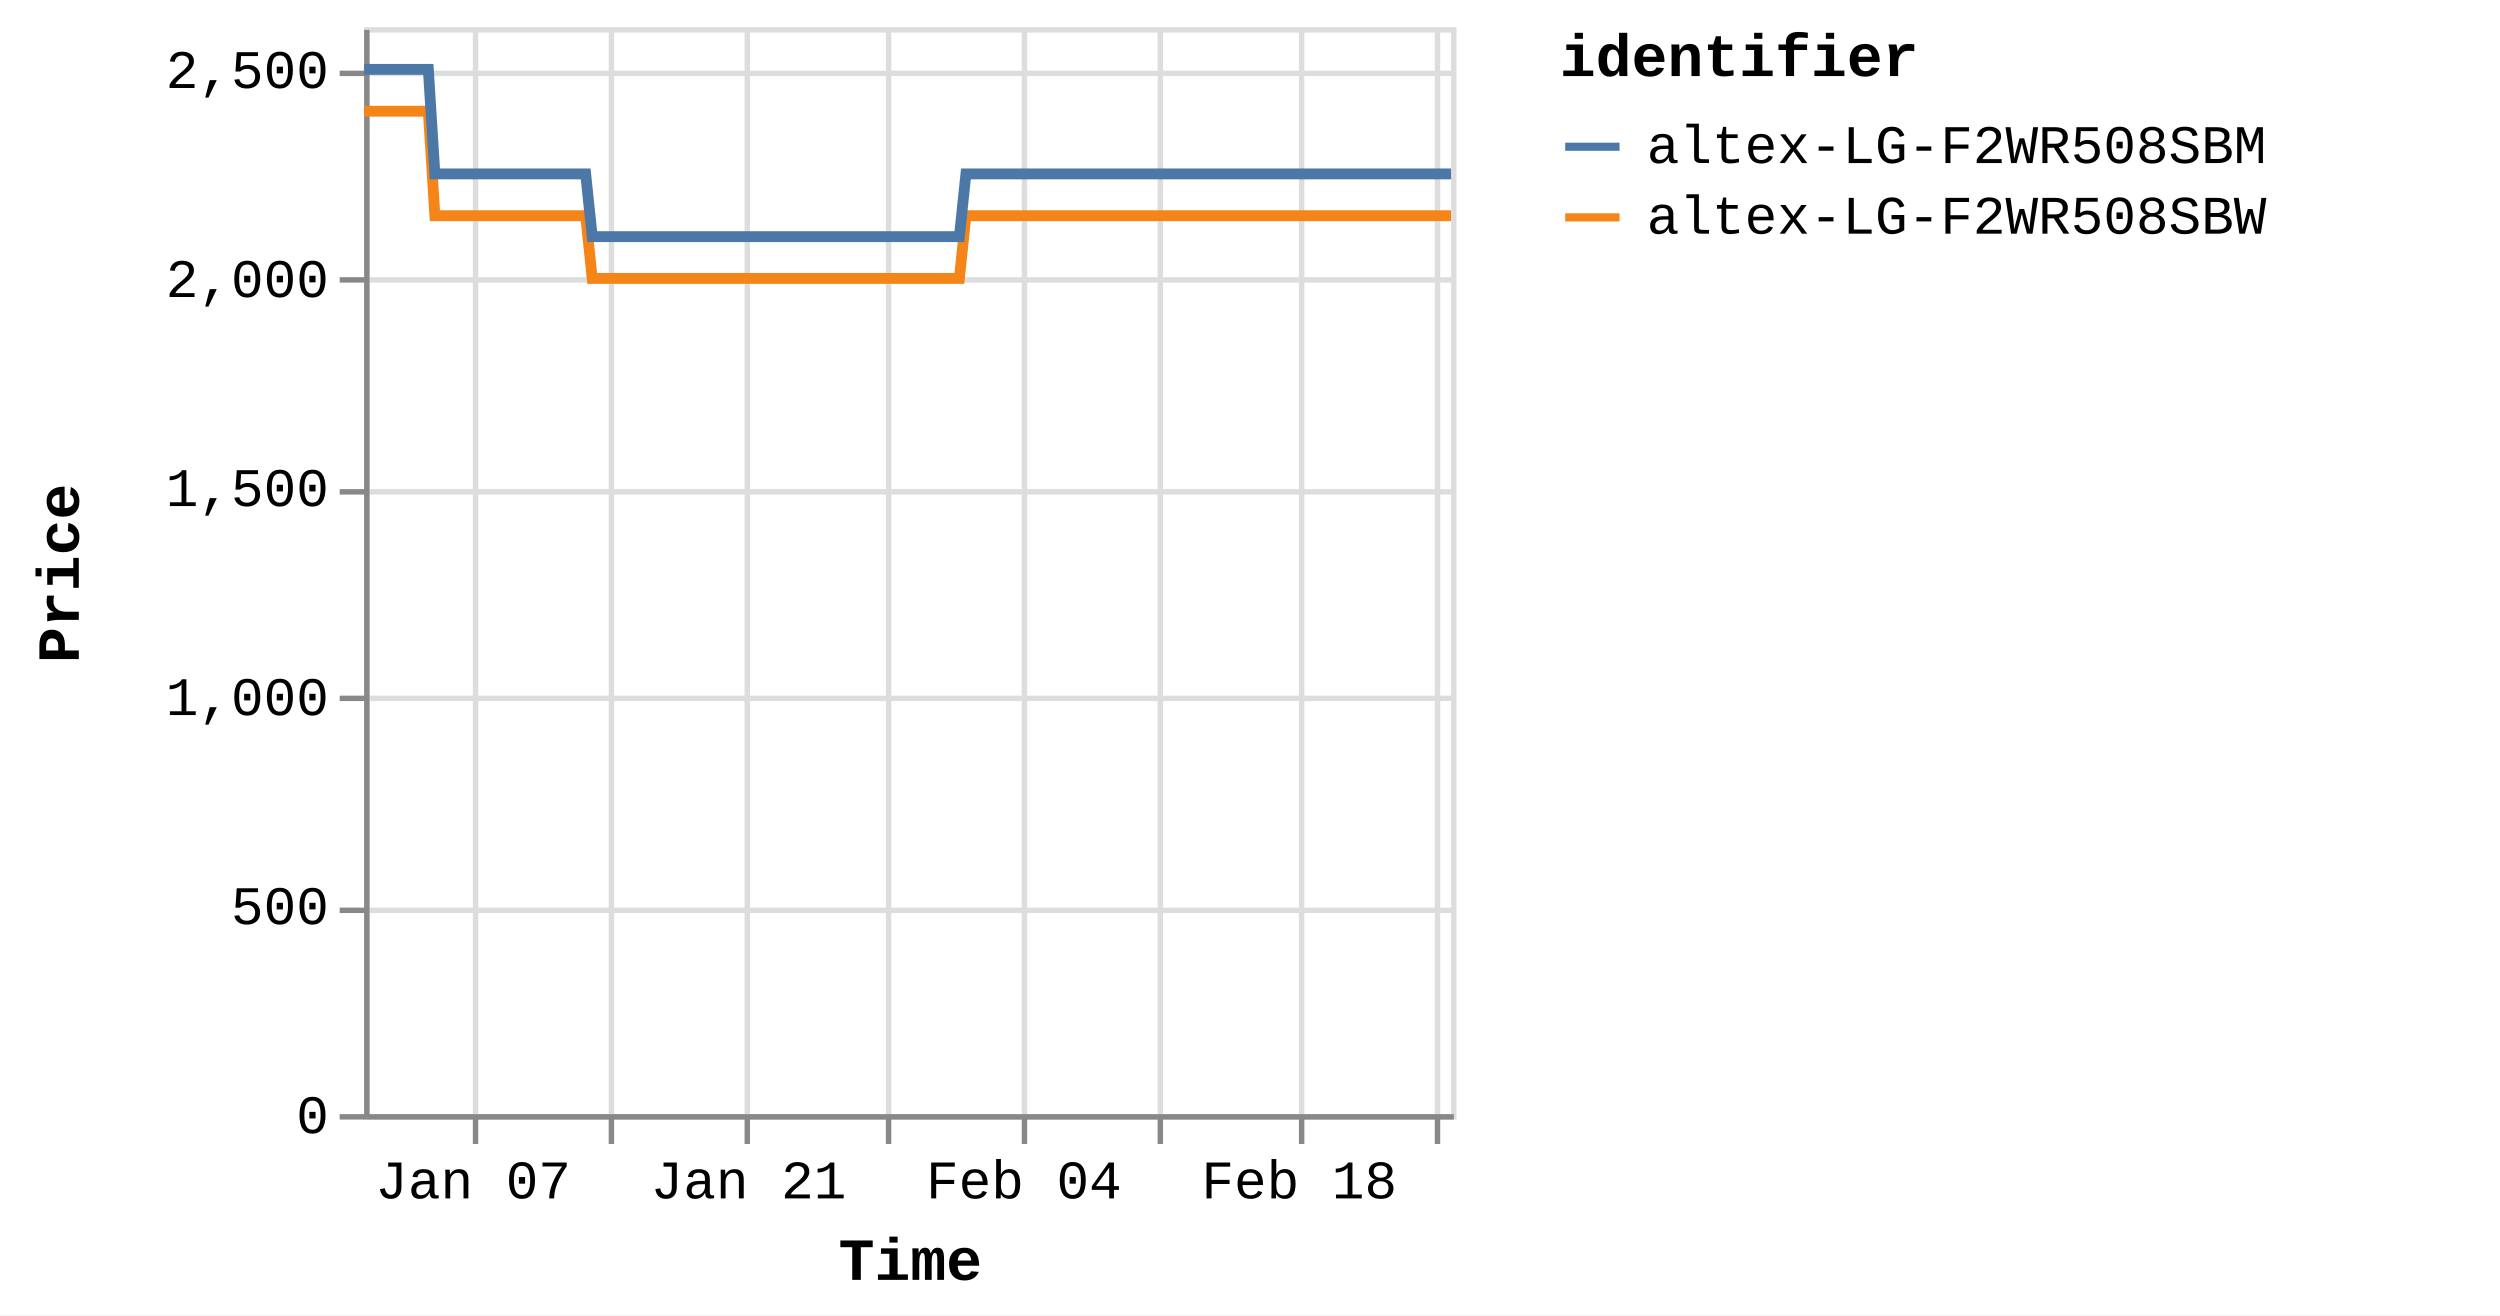
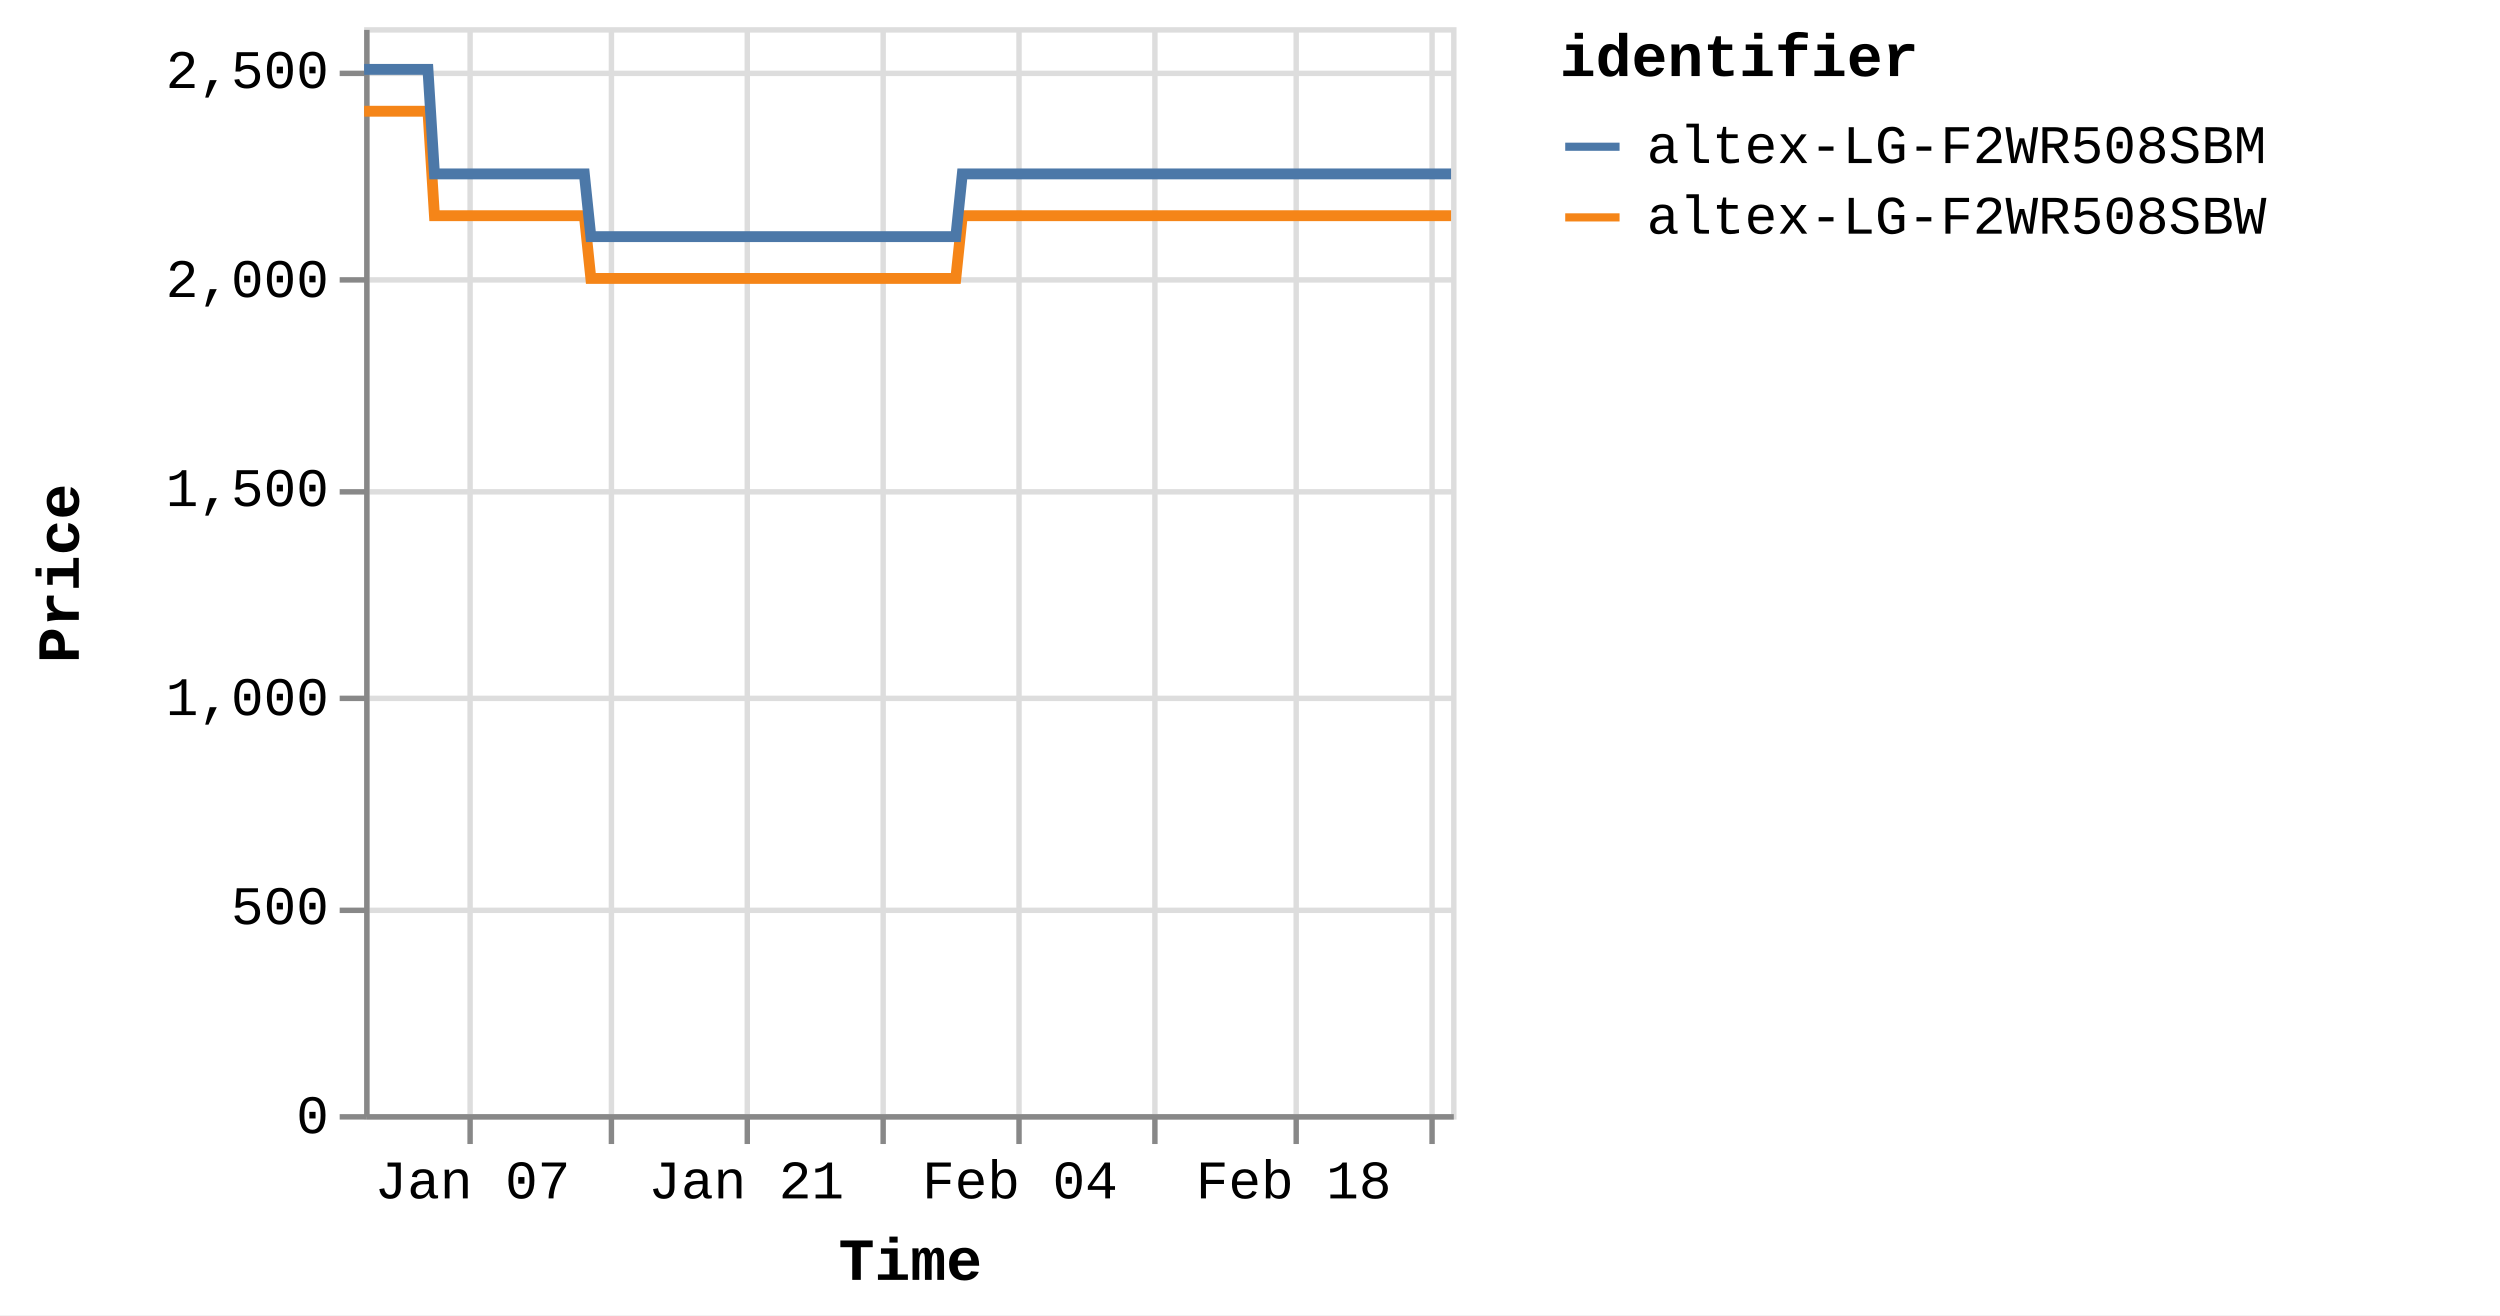
<svg xmlns="http://www.w3.org/2000/svg" version="1.1" class="marks" width="460" height="242" viewBox="0 0 460 242">
  <rect width="460" height="242" fill="white" />
  <g fill="none" stroke-miterlimit="10" transform="translate(67,5)">
    <g class="mark-group role-frame root" role="graphics-object" aria-roledescription="group mark container">
      <g transform="translate(0,0)">
        <path class="background" aria-hidden="true" d="M0.5,0.5h200v200h-200Z" stroke="#ddd" />
        <g>
          <g class="mark-group role-axis" aria-hidden="true">
            <g transform="translate(0.5,200.5)">
              <path class="background" aria-hidden="true" d="M0,0h0v0h0Z" pointer-events="none" />
              <g>
                <g class="mark-rule role-axis-grid" pointer-events="none">
-                   <line transform="translate(20,-200)" x2="0" y2="200" stroke="#ddd" stroke-width="1" opacity="1" />
+                   <line transform="translate(19,-200)" x2="0" y2="200" stroke="#ddd" stroke-width="1" opacity="1" />
                  <line transform="translate(45,-200)" x2="0" y2="200" stroke="#ddd" stroke-width="1" opacity="1" />
                  <line transform="translate(70,-200)" x2="0" y2="200" stroke="#ddd" stroke-width="1" opacity="1" />
-                   <line transform="translate(96,-200)" x2="0" y2="200" stroke="#ddd" stroke-width="1" opacity="1" />
-                   <line transform="translate(121,-200)" x2="0" y2="200" stroke="#ddd" stroke-width="1" opacity="1" />
-                   <line transform="translate(146,-200)" x2="0" y2="200" stroke="#ddd" stroke-width="1" opacity="1" />
-                   <line transform="translate(172,-200)" x2="0" y2="200" stroke="#ddd" stroke-width="1" opacity="1" />
-                   <line transform="translate(197,-200)" x2="0" y2="200" stroke="#ddd" stroke-width="1" opacity="1" />
+                   <line transform="translate(95,-200)" x2="0" y2="200" stroke="#ddd" stroke-width="1" opacity="1" />
+                   <line transform="translate(120,-200)" x2="0" y2="200" stroke="#ddd" stroke-width="1" opacity="1" />
+                   <line transform="translate(145,-200)" x2="0" y2="200" stroke="#ddd" stroke-width="1" opacity="1" />
+                   <line transform="translate(171,-200)" x2="0" y2="200" stroke="#ddd" stroke-width="1" opacity="1" />
+                   <line transform="translate(196,-200)" x2="0" y2="200" stroke="#ddd" stroke-width="1" opacity="1" />
                </g>
              </g>
              <path class="foreground" aria-hidden="true" d="" pointer-events="none" display="none" />
            </g>
          </g>
          <g class="mark-group role-axis" aria-hidden="true">
            <g transform="translate(0.5,0.5)">
              <path class="background" aria-hidden="true" d="M0,0h0v0h0Z" pointer-events="none" />
              <g>
                <g class="mark-rule role-axis-grid" pointer-events="none">
                  <line transform="translate(0,200)" x2="200" y2="0" stroke="#ddd" stroke-width="1" opacity="1" />
                  <line transform="translate(0,162)" x2="200" y2="0" stroke="#ddd" stroke-width="1" opacity="1" />
                  <line transform="translate(0,123)" x2="200" y2="0" stroke="#ddd" stroke-width="1" opacity="1" />
                  <line transform="translate(0,85)" x2="200" y2="0" stroke="#ddd" stroke-width="1" opacity="1" />
                  <line transform="translate(0,46)" x2="200" y2="0" stroke="#ddd" stroke-width="1" opacity="1" />
                  <line transform="translate(0,8)" x2="200" y2="0" stroke="#ddd" stroke-width="1" opacity="1" />
                </g>
              </g>
              <path class="foreground" aria-hidden="true" d="" pointer-events="none" display="none" />
            </g>
          </g>
-           <g class="mark-group role-axis" role="graphics-symbol" aria-roledescription="axis" aria-label="X-axis titled 'Time' for a time scale with values from Monday, 01 January 2024, 2:19:43 PM to Sunday, 25 February 2024, 8:38:02 PM">
+           <g class="mark-group role-axis" role="graphics-symbol" aria-roledescription="axis" aria-label="X-axis titled 'Time' for a time scale with values from Monday, 01 January 2024, 2:19:43 PM to Monday, 26 February 2024, 4:38:16 AM">
            <g transform="translate(0.5,200.5)">
              <path class="background" aria-hidden="true" d="M0,0h0v0h0Z" pointer-events="none" />
              <g>
                <g class="mark-rule role-axis-tick" pointer-events="none">
-                   <line transform="translate(20,0)" x2="0" y2="5" stroke="#888" stroke-width="1" opacity="1" />
+                   <line transform="translate(19,0)" x2="0" y2="5" stroke="#888" stroke-width="1" opacity="1" />
                  <line transform="translate(45,0)" x2="0" y2="5" stroke="#888" stroke-width="1" opacity="1" />
                  <line transform="translate(70,0)" x2="0" y2="5" stroke="#888" stroke-width="1" opacity="1" />
-                   <line transform="translate(96,0)" x2="0" y2="5" stroke="#888" stroke-width="1" opacity="1" />
-                   <line transform="translate(121,0)" x2="0" y2="5" stroke="#888" stroke-width="1" opacity="1" />
-                   <line transform="translate(146,0)" x2="0" y2="5" stroke="#888" stroke-width="1" opacity="1" />
-                   <line transform="translate(172,0)" x2="0" y2="5" stroke="#888" stroke-width="1" opacity="1" />
-                   <line transform="translate(197,0)" x2="0" y2="5" stroke="#888" stroke-width="1" opacity="1" />
+                   <line transform="translate(95,0)" x2="0" y2="5" stroke="#888" stroke-width="1" opacity="1" />
+                   <line transform="translate(120,0)" x2="0" y2="5" stroke="#888" stroke-width="1" opacity="1" />
+                   <line transform="translate(145,0)" x2="0" y2="5" stroke="#888" stroke-width="1" opacity="1" />
+                   <line transform="translate(171,0)" x2="0" y2="5" stroke="#888" stroke-width="1" opacity="1" />
+                   <line transform="translate(196,0)" x2="0" y2="5" stroke="#888" stroke-width="1" opacity="1" />
                </g>
                <g class="mark-text role-axis-label" pointer-events="none">
-                   <text text-anchor="middle" transform="translate(19.55377,15)" font-family="Liberation Mono" font-size="10px" fill="#000" opacity="1">Jan 07</text>
-                   <text text-anchor="middle" transform="translate(44.8873,15)" font-family="Liberation Mono" font-size="10px" fill="#000" opacity="0">Jan 14</text>
-                   <text text-anchor="middle" transform="translate(70.22084,15)" font-family="Liberation Mono" font-size="10px" fill="#000" opacity="1">Jan 21</text>
-                   <text text-anchor="middle" transform="translate(95.55437,15)" font-family="Liberation Mono" font-size="10px" fill="#000" opacity="0">Jan 28</text>
-                   <text text-anchor="middle" transform="translate(120.8879,15)" font-family="Liberation Mono" font-size="10px" fill="#000" opacity="1">Feb 04</text>
-                   <text text-anchor="middle" transform="translate(146.2214,15)" font-family="Liberation Mono" font-size="10px" fill="#000" opacity="0">Feb 11</text>
-                   <text text-anchor="middle" transform="translate(171.555,15)" font-family="Liberation Mono" font-size="10px" fill="#000" opacity="1">Feb 18</text>
-                   <text text-anchor="middle" transform="translate(196.8885,15)" font-family="Liberation Mono" font-size="10px" fill="#000" opacity="0">Feb 25</text>
+                   <text text-anchor="middle" transform="translate(19.43648,15)" font-family="Liberation Mono" font-size="10px" fill="#000" opacity="1">Jan 07</text>
+                   <text text-anchor="middle" transform="translate(44.61805,15)" font-family="Liberation Mono" font-size="10px" fill="#000" opacity="0">Jan 14</text>
+                   <text text-anchor="middle" transform="translate(69.79962,15)" font-family="Liberation Mono" font-size="10px" fill="#000" opacity="1">Jan 21</text>
+                   <text text-anchor="middle" transform="translate(94.98119,15)" font-family="Liberation Mono" font-size="10px" fill="#000" opacity="0">Jan 28</text>
+                   <text text-anchor="middle" transform="translate(120.1628,15)" font-family="Liberation Mono" font-size="10px" fill="#000" opacity="1">Feb 04</text>
+                   <text text-anchor="middle" transform="translate(145.3443,15)" font-family="Liberation Mono" font-size="10px" fill="#000" opacity="0">Feb 11</text>
+                   <text text-anchor="middle" transform="translate(170.5259,15)" font-family="Liberation Mono" font-size="10px" fill="#000" opacity="1">Feb 18</text>
+                   <text text-anchor="middle" transform="translate(195.7075,15)" font-family="Liberation Mono" font-size="10px" fill="#000" opacity="0">Feb 25</text>
                </g>
                <g class="mark-rule role-axis-domain" pointer-events="none">
                  <line transform="translate(0,0)" x2="200" y2="0" stroke="#888" stroke-width="1" opacity="1" />
                </g>
                <g class="mark-text role-axis-title" pointer-events="none">
                  <text text-anchor="middle" transform="translate(100,30)" font-family="Liberation Mono" font-size="11px" font-weight="bold" fill="#000" opacity="1">Time</text>
                </g>
              </g>
              <path class="foreground" aria-hidden="true" d="" pointer-events="none" display="none" />
            </g>
          </g>
          <g class="mark-group role-axis" role="graphics-symbol" aria-roledescription="axis" aria-label="Y-axis titled 'Price' for a linear scale with values from 0 to 2,600">
            <g transform="translate(0.5,0.5)">
              <path class="background" aria-hidden="true" d="M0,0h0v0h0Z" pointer-events="none" />
              <g>
                <g class="mark-rule role-axis-tick" pointer-events="none">
                  <line transform="translate(0,200)" x2="-5" y2="0" stroke="#888" stroke-width="1" opacity="1" />
                  <line transform="translate(0,162)" x2="-5" y2="0" stroke="#888" stroke-width="1" opacity="1" />
                  <line transform="translate(0,123)" x2="-5" y2="0" stroke="#888" stroke-width="1" opacity="1" />
                  <line transform="translate(0,85)" x2="-5" y2="0" stroke="#888" stroke-width="1" opacity="1" />
                  <line transform="translate(0,46)" x2="-5" y2="0" stroke="#888" stroke-width="1" opacity="1" />
                  <line transform="translate(0,8)" x2="-5" y2="0" stroke="#888" stroke-width="1" opacity="1" />
                </g>
                <g class="mark-text role-axis-label" pointer-events="none">
                  <text text-anchor="end" transform="translate(-7,203)" font-family="Liberation Mono" font-size="10px" fill="#000" opacity="1">0</text>
                  <text text-anchor="end" transform="translate(-7,164.5385)" font-family="Liberation Mono" font-size="10px" fill="#000" opacity="1">500</text>
                  <text text-anchor="end" transform="translate(-7,126.0769)" font-family="Liberation Mono" font-size="10px" fill="#000" opacity="1">1,000</text>
                  <text text-anchor="end" transform="translate(-7,87.61538)" font-family="Liberation Mono" font-size="10px" fill="#000" opacity="1">1,500</text>
                  <text text-anchor="end" transform="translate(-7,49.15385)" font-family="Liberation Mono" font-size="10px" fill="#000" opacity="1">2,000</text>
                  <text text-anchor="end" transform="translate(-7,10.69231)" font-family="Liberation Mono" font-size="10px" fill="#000" opacity="1">2,500</text>
                </g>
                <g class="mark-rule role-axis-domain" pointer-events="none">
                  <line transform="translate(0,200)" x2="0" y2="-200" stroke="#888" stroke-width="1" opacity="1" />
                </g>
                <g class="mark-text role-axis-title" pointer-events="none">
                  <text text-anchor="middle" transform="translate(-51,100) rotate(-90) translate(0,-2)" font-family="Liberation Mono" font-size="11px" font-weight="bold" fill="#000" opacity="1">Price</text>
                </g>
              </g>
              <path class="foreground" aria-hidden="true" d="" pointer-events="none" display="none" />
            </g>
          </g>
          <g class="mark-group role-scope pathgroup" role="graphics-object" aria-roledescription="group mark container">
            <g transform="translate(0,0)">
              <path class="background" aria-hidden="true" d="M0,0h200v200h-200Z" />
              <g>
                <g class="mark-line role-mark marks" role="graphics-object" aria-roledescription="line mark container">
-                   <path aria-label="Time: Jan 01, 2024; Price: 2399; identifier: altex-LG-F2WR508SBW" role="graphics-symbol" aria-roledescription="line mark" d="M0,15.462L0.379,15.462L0.952,15.462L2.158,15.462L2.762,15.462L3.396,15.462L3.972,15.462L4.571,15.462L5.778,15.462L6.381,15.462L7.016,15.462L7.593,15.462L8.189,15.462L9.397,15.462L10.001,15.462L10.634,15.462L11.216,15.462L11.81,15.462L13.018,34.692L13.62,34.692L14.253,34.692L14.833,34.692L15.428,34.692L16.636,34.692L17.238,34.692L17.87,34.692L18.449,34.692L19.047,34.692L20.257,34.692L20.857,34.692L21.489,34.692L22.068,34.692L22.666,34.692L23.876,34.692L24.48,34.692L25.115,34.692L25.692,34.692L26.284,34.692L27.496,34.692L28.098,34.692L28.741,34.692L29.312,34.692L29.904,34.692L31.115,34.692L31.718,34.692L32.353,34.692L32.929,34.692L33.523,34.692L34.733,34.692L35.336,34.692L35.973,34.692L36.55,34.692L37.142,34.692L38.351,34.692L38.955,34.692L39.589,34.692L40.167,34.692L40.762,34.692L41.969,46.231L42.571,46.231L43.203,46.231L43.783,46.231L44.38,46.231L45.59,46.231L46.19,46.231L46.822,46.231L47.401,46.231L47.999,46.231L49.21,46.231L49.814,46.231L50.451,46.231L51.027,46.231L51.618,46.231L52.827,46.231L53.433,46.231L54.069,46.231L54.646,46.231L55.238,46.231L56.447,46.231L57.053,46.231L57.688,46.231L58.264,46.231L58.857,46.231L60.065,46.231L60.669,46.231L61.305,46.231L61.881,46.231L62.477,46.231L63.685,46.231L64.289,46.231L64.925,46.231L65.503,46.231L66.095,46.231L67.304,46.231L67.904,46.231L68.537,46.231L69.119,46.231L69.715,46.231L70.921,46.231L71.524,46.231L72.156,46.231L72.736,46.231L73.333,46.231L74.545,46.231L75.15,46.231L75.786,46.231L76.359,46.231L76.952,46.231L78.162,46.231L78.768,46.231L79.404,46.231L79.981,46.231L80.571,46.231L81.782,46.231L82.386,46.231L83.023,46.231L83.599,46.231L84.191,46.231L85.402,46.231L86.004,46.231L86.642,46.231L87.22,46.231L87.809,46.231L89.017,46.231L89.623,46.231L90.248,46.231L90.827,46.231L91.43,46.231L92.635,46.231L93.239,46.231L93.859,46.231L94.444,46.231L95.047,46.231L96.254,46.231L96.857,46.231L97.48,46.231L98.064,46.231L98.667,46.231L99.873,46.231L100.478,46.231L101.104,46.231L101.684,46.231L102.286,46.231L103.491,46.231L104.095,46.231L104.722,46.231L105.31,46.231L105.904,46.231L107.11,46.231L107.714,46.231L108.342,46.231L108.921,46.231L109.523,46.231L110.73,34.692L111.334,34.692L111.962,34.692L112.539,34.692L113.142,34.692L114.35,34.692L114.952,34.692L115.579,34.692L116.158,34.692L116.762,34.692L117.968,34.692L118.572,34.692L119.194,34.692L119.778,34.692L120.383,34.692L121.591,34.692L122.192,34.692L122.812,34.692L123.396,34.692L124,34.692L125.206,34.692L125.812,34.692L126.439,34.692L127.017,34.692L127.619,34.692L128.825,34.692L129.429,34.692L130.057,34.692L130.636,34.692L131.238,34.692L132.444,34.692L133.049,34.692L133.675,34.692L134.258,34.692L134.858,34.692L136.064,34.692L136.669,34.692L137.294,34.692L137.876,34.692L138.476,34.692L139.683,34.692L140.287,34.692L140.911,34.692L141.494,34.692L142.097,34.692L143.302,34.692L143.905,34.692L144.529,34.692L145.111,34.692L145.715,34.692L146.924,34.692L147.525,34.692L148.146,34.692L148.731,34.692L149.334,34.692L150.541,34.692L151.143,34.692L151.774,34.692L152.351,34.692L152.952,34.692L154.158,34.692L154.762,34.692L155.389,34.692L155.978,34.692L156.572,34.692L157.778,34.692L158.382,34.692L159.009,34.692L159.59,34.692L160.19,34.692L162,34.692L162.628,34.692L163.208,34.692L163.811,34.692L165.017,34.692L165.62,34.692L166.247,34.692L166.829,34.692L167.429,34.692L168.637,34.692L169.238,34.692L169.86,34.692L170.445,34.692L171.048,34.692L172.255,34.692L172.861,34.692L173.48,34.692L174.065,34.692L174.668,34.692L175.874,34.692L176.479,34.692L177.107,34.692L177.69,34.692L178.286,34.692L179.495,34.692L180.096,34.692L180.722,34.692L181.304,34.692L181.907,34.692L183.111,34.692L183.716,34.692L184.343,34.692L184.924,34.692L185.525,34.692L186.731,34.692L187.334,34.692L187.962,34.692L188.543,34.692L189.144,34.692L190.35,34.692L190.953,34.692L191.578,34.692L192.159,34.692L192.766,34.692L193.969,34.692L194.572,34.692L195.193,34.692L195.778,34.692L196.381,34.692L197.588,34.692L198.192,34.692L198.813,34.692L199.401,34.692L200,34.692" stroke="#f58518" stroke-width="2" />
+                   <path aria-label="Time: Jan 01, 2024; Price: 2399; identifier: altex-LG-F2WR508SBW" role="graphics-symbol" aria-roledescription="line mark" d="M0,15.462L0.377,15.462L0.946,15.462L2.145,15.462L2.746,15.462L3.376,15.462L3.949,15.462L4.543,15.462L5.743,15.462L6.343,15.462L6.974,15.462L7.547,15.462L8.14,15.462L9.341,15.462L9.941,15.462L10.57,15.462L11.148,15.462L11.739,15.462L12.939,34.692L13.538,34.692L14.168,34.692L14.744,34.692L15.335,34.692L16.536,34.692L17.135,34.692L17.763,34.692L18.338,34.692L18.932,34.692L20.136,34.692L20.732,34.692L21.36,34.692L21.936,34.692L22.53,34.692L23.732,34.692L24.334,34.692L24.964,34.692L25.538,34.692L26.127,34.692L27.331,34.692L27.93,34.692L28.568,34.692L29.136,34.692L29.725,34.692L30.928,34.692L31.528,34.692L32.159,34.692L32.731,34.692L33.322,34.692L34.524,34.692L35.124,34.692L35.757,34.692L36.331,34.692L36.92,34.692L38.121,34.692L38.722,34.692L39.352,34.692L39.927,34.692L40.517,34.692L41.717,46.231L42.316,46.231L42.944,46.231L43.52,46.231L44.114,46.231L45.317,46.231L45.913,46.231L46.541,46.231L47.116,46.231L47.711,46.231L48.915,46.231L49.515,46.231L50.148,46.231L50.721,46.231L51.309,46.231L52.511,46.231L53.113,46.231L53.744,46.231L54.319,46.231L54.906,46.231L56.108,46.231L56.71,46.231L57.342,46.231L57.915,46.231L58.504,46.231L59.705,46.231L60.305,46.231L60.938,46.231L61.51,46.231L62.103,46.231L63.303,46.231L63.903,46.231L64.535,46.231L65.11,46.231L65.698,46.231L66.901,46.231L67.497,46.231L68.126,46.231L68.704,46.231L69.297,46.231L70.495,46.231L71.095,46.231L71.723,46.231L72.299,46.231L72.893,46.231L74.098,46.231L74.699,46.231L75.332,46.231L75.901,46.231L76.491,46.231L77.693,46.231L78.296,46.231L78.928,46.231L79.501,46.231L80.088,46.231L81.291,46.231L81.892,46.231L82.525,46.231L83.097,46.231L83.686,46.231L84.89,46.231L85.488,46.231L86.122,46.231L86.697,46.231L87.283,46.231L88.483,46.231L89.085,46.231L89.707,46.231L90.282,46.231L90.882,46.231L92.079,46.231L92.68,46.231L93.296,46.231L93.878,46.231L94.476,46.231L95.677,46.231L96.276,46.231L96.895,46.231L97.475,46.231L98.075,46.231L99.274,46.231L99.875,46.231L100.498,46.231L101.074,46.231L101.673,46.231L102.87,46.231L103.471,46.231L104.094,46.231L104.678,46.231L105.269,46.231L106.468,46.231L107.068,46.231L107.692,46.231L108.267,46.231L108.866,46.231L110.066,34.692L110.666,34.692L111.29,34.692L111.864,34.692L112.464,34.692L113.664,34.692L114.263,34.692L114.886,34.692L115.461,34.692L116.062,34.692L117.261,34.692L117.861,34.692L118.479,34.692L119.059,34.692L119.661,34.692L120.861,34.692L121.459,34.692L122.076,34.692L122.656,34.692L123.256,34.692L124.455,34.692L125.057,34.692L125.681,34.692L126.255,34.692L126.853,34.692L128.052,34.692L128.652,34.692L129.277,34.692L129.853,34.692L130.451,34.692L131.65,34.692L132.25,34.692L132.873,34.692L133.453,34.692L134.049,34.692L135.248,34.692L135.849,34.692L136.47,34.692L137.049,34.692L137.646,34.692L138.845,34.692L139.446,34.692L140.066,34.692L140.645,34.692L141.245,34.692L142.442,34.692L143.041,34.692L143.662,34.692L144.241,34.692L144.841,34.692L146.042,34.692L146.64,34.692L147.258,34.692L147.839,34.692L148.438,34.692L149.638,34.692L150.237,34.692L150.863,34.692L151.437,34.692L152.035,34.692L153.233,34.692L153.834,34.692L154.457,34.692L155.042,34.692L155.633,34.692L156.832,34.692L157.432,34.692L158.056,34.692L158.632,34.692L159.229,34.692L161.029,34.692L161.652,34.692L162.229,34.692L162.828,34.692L164.027,34.692L164.627,34.692L165.25,34.692L165.829,34.692L166.425,34.692L167.625,34.692L168.223,34.692L168.841,34.692L169.422,34.692L170.022,34.692L171.222,34.692L171.824,34.692L172.44,34.692L173.02,34.692L173.62,34.692L174.819,34.692L175.421,34.692L176.045,34.692L176.625,34.692L177.216,34.692L178.418,34.692L179.016,34.692L179.638,34.692L180.217,34.692L180.816,34.692L182.013,34.692L182.613,34.692L183.238,34.692L183.815,34.692L184.413,34.692L185.611,34.692L186.21,34.692L186.834,34.692L187.412,34.692L188.01,34.692L189.208,34.692L189.808,34.692L190.429,34.692L191.007,34.692L191.61,34.692L192.806,34.692L193.405,34.692L194.022,34.692L194.604,34.692L195.203,34.692L196.402,34.692L197.004,34.692L197.62,34.692L198.205,34.692L198.8,34.692L200,34.692" stroke="#f58518" stroke-width="2" />
                </g>
              </g>
              <path class="foreground" aria-hidden="true" d="" display="none" />
            </g>
            <g transform="translate(0,0)">
              <path class="background" aria-hidden="true" d="M0,0h200v200h-200Z" />
              <g>
                <g class="mark-line role-mark marks" role="graphics-object" aria-roledescription="line mark container">
-                   <path aria-label="Time: Jan 01, 2024; Price: 2499; identifier: altex-LG-F2WR508SBM" role="graphics-symbol" aria-roledescription="line mark" d="M0,7.769L0.379,7.769L0.952,7.769L2.159,7.769L2.762,7.769L3.396,7.769L3.973,7.769L4.571,7.769L5.778,7.769L6.381,7.769L7.016,7.769L7.593,7.769L8.189,7.769L9.397,7.769L10.001,7.769L10.634,7.769L11.216,7.769L11.81,7.769L13.018,27L13.62,27L14.254,27L14.833,27L15.428,27L16.636,27L17.238,27L17.87,27L18.449,27L19.047,27L20.257,27L20.857,27L21.489,27L22.069,27L22.666,27L23.876,27L24.481,27L25.115,27L25.692,27L26.285,27L27.496,27L28.098,27L28.741,27L29.312,27L29.904,27L31.115,27L31.718,27L32.353,27L32.929,27L33.523,27L34.733,27L35.336,27L35.973,27L36.55,27L37.143,27L38.351,27L38.956,27L39.589,27L40.168,27L40.762,27L41.969,38.538L42.571,38.538L43.203,38.538L43.783,38.538L44.38,38.538L45.59,38.538L46.19,38.538L46.822,38.538L47.401,38.538L47.999,38.538L49.21,38.538L49.814,38.538L50.451,38.538L51.027,38.538L51.619,38.538L52.828,38.538L53.434,38.538L54.069,38.538L54.648,38.538L55.238,38.538L56.447,38.538L57.053,38.538L57.688,38.538L58.265,38.538L58.857,38.538L60.066,38.538L60.669,38.538L61.306,38.538L61.881,38.538L62.478,38.538L63.686,38.538L64.289,38.538L64.925,38.538L65.503,38.538L66.095,38.538L67.304,38.538L67.904,38.538L68.537,38.538L69.119,38.538L69.715,38.538L70.921,38.538L71.524,38.538L72.156,38.538L72.736,38.538L73.333,38.538L74.546,38.538L75.15,38.538L75.786,38.538L76.359,38.538L76.952,38.538L78.162,38.538L78.768,38.538L79.404,38.538L79.981,38.538L80.571,38.538L81.782,38.538L82.387,38.538L83.023,38.538L83.599,38.538L84.191,38.538L85.402,38.538L86.004,38.538L86.642,38.538L87.22,38.538L87.81,38.538L89.018,38.538L89.623,38.538L90.248,38.538L90.827,38.538L91.431,38.538L92.635,38.538L93.24,38.538L93.859,38.538L94.444,38.538L95.047,38.538L96.254,38.538L96.858,38.538L97.48,38.538L98.064,38.538L98.667,38.538L99.873,38.538L100.478,38.538L101.104,38.538L101.684,38.538L102.287,38.538L103.491,38.538L104.095,38.538L104.722,38.538L105.31,38.538L105.904,38.538L107.111,38.538L107.714,38.538L108.343,38.538L108.921,38.538L109.524,38.538L110.73,27L111.334,27L111.962,27L112.539,27L113.142,27L114.35,27L114.952,27L115.58,27L116.158,27L116.762,27L117.969,27L118.572,27L119.194,27L119.778,27L120.383,27L121.591,27L122.192,27L122.813,27L123.397,27L124,27L125.207,27L125.812,27L126.439,27L127.017,27L127.619,27L128.825,27L129.429,27L130.058,27L130.636,27L131.238,27L132.445,27L133.049,27L133.675,27L134.258,27L134.858,27L136.064,27L136.669,27L137.294,27L137.876,27L138.476,27L139.684,27L140.287,27L140.911,27L141.494,27L142.097,27L143.302,27L143.905,27L144.529,27L145.111,27L145.715,27L146.924,27L147.525,27L148.146,27L148.731,27L149.334,27L150.541,27L151.143,27L151.774,27L152.351,27L152.952,27L154.158,27L154.762,27L155.389,27L155.978,27L156.572,27L157.778,27L158.382,27L159.01,27L159.59,27L160.19,27L162,27L162.628,27L163.208,27L163.811,27L165.017,27L165.62,27L166.247,27L166.83,27L167.429,27L168.637,27L169.238,27L169.86,27L170.445,27L171.048,27L172.255,27L172.861,27L173.48,27L174.065,27L174.668,27L175.874,27L176.479,27L177.107,27L177.691,27L178.286,27L179.495,27L180.097,27L180.722,27L181.305,27L181.907,27L183.112,27L183.716,27L184.343,27L184.924,27L185.526,27L186.731,27L187.334,27L187.962,27L188.543,27L189.145,27L190.35,27L190.953,27L191.578,27L192.16,27L192.766,27L193.969,27L194.572,27L195.193,27L195.778,27L196.381,27L197.588,27L198.192,27L198.813,27L199.401,27L200,27" stroke="#4c78a8" stroke-width="2" />
+                   <path aria-label="Time: Jan 01, 2024; Price: 2499; identifier: altex-LG-F2WR508SBM" role="graphics-symbol" aria-roledescription="line mark" d="M0,7.769L0.377,7.769L0.946,7.769L2.146,7.769L2.746,7.769L3.376,7.769L3.949,7.769L4.543,7.769L5.743,7.769L6.343,7.769L6.974,7.769L7.547,7.769L8.14,7.769L9.341,7.769L9.941,7.769L10.57,7.769L11.148,7.769L11.739,7.769L12.94,27L13.539,27L14.168,27L14.744,27L15.335,27L16.536,27L17.135,27L17.763,27L18.338,27L18.933,27L20.136,27L20.732,27L21.36,27L21.936,27L22.53,27L23.733,27L24.334,27L24.965,27L25.538,27L26.127,27L27.331,27L27.93,27L28.568,27L29.136,27L29.725,27L30.928,27L31.528,27L32.159,27L32.731,27L33.322,27L34.524,27L35.124,27L35.757,27L36.331,27L36.92,27L38.121,27L38.722,27L39.352,27L39.927,27L40.517,27L41.717,38.538L42.316,38.538L42.944,38.538L43.52,38.538L44.114,38.538L45.317,38.538L45.913,38.538L46.541,38.538L47.116,38.538L47.712,38.538L48.915,38.538L49.515,38.538L50.149,38.538L50.721,38.538L51.309,38.538L52.511,38.538L53.113,38.538L53.744,38.538L54.32,38.538L54.906,38.538L56.108,38.538L56.71,38.538L57.342,38.538L57.915,38.538L58.504,38.538L59.705,38.538L60.305,38.538L60.938,38.538L61.51,38.538L62.103,38.538L63.304,38.538L63.904,38.538L64.536,38.538L65.11,38.538L65.698,38.538L66.901,38.538L67.497,38.538L68.126,38.538L68.704,38.538L69.297,38.538L70.496,38.538L71.095,38.538L71.723,38.538L72.3,38.538L72.894,38.538L74.098,38.538L74.699,38.538L75.332,38.538L75.901,38.538L76.491,38.538L77.693,38.538L78.296,38.538L78.928,38.538L79.502,38.538L80.088,38.538L81.292,38.538L81.892,38.538L82.525,38.538L83.097,38.538L83.686,38.538L84.89,38.538L85.488,38.538L86.122,38.538L86.697,38.538L87.283,38.538L88.484,38.538L89.085,38.538L89.707,38.538L90.282,38.538L90.882,38.538L92.079,38.538L92.68,38.538L93.296,38.538L93.878,38.538L94.477,38.538L95.677,38.538L96.277,38.538L96.895,38.538L97.476,38.538L98.075,38.538L99.274,38.538L99.875,38.538L100.498,38.538L101.074,38.538L101.673,38.538L102.871,38.538L103.471,38.538L104.094,38.538L104.678,38.538L105.269,38.538L106.468,38.538L107.068,38.538L107.693,38.538L108.267,38.538L108.867,38.538L110.066,27L110.666,27L111.29,27L111.864,27L112.464,27L113.664,27L114.263,27L114.886,27L115.461,27L116.062,27L117.261,27L117.861,27L118.479,27L119.059,27L119.661,27L120.861,27L121.459,27L122.076,27L122.656,27L123.256,27L124.455,27L125.057,27L125.681,27L126.255,27L126.853,27L128.053,27L128.652,27L129.277,27L129.853,27L130.451,27L131.65,27L132.251,27L132.873,27L133.453,27L134.049,27L135.248,27L135.849,27L136.47,27L137.049,27L137.646,27L138.846,27L139.446,27L140.066,27L140.645,27L141.245,27L142.442,27L143.042,27L143.662,27L144.241,27L144.841,27L146.042,27L146.64,27L147.258,27L147.839,27L148.438,27L149.638,27L150.237,27L150.864,27L151.437,27L152.035,27L153.233,27L153.834,27L154.457,27L155.042,27L155.633,27L156.832,27L157.432,27L158.056,27L158.632,27L159.229,27L161.029,27L161.652,27L162.229,27L162.828,27L164.027,27L164.627,27L165.25,27L165.829,27L166.425,27L167.626,27L168.223,27L168.842,27L169.422,27L170.022,27L171.222,27L171.824,27L172.44,27L173.021,27L173.62,27L174.819,27L175.421,27L176.045,27L176.625,27L177.217,27L178.418,27L179.016,27L179.638,27L180.217,27L180.816,27L182.013,27L182.614,27L183.238,27L183.815,27L184.413,27L185.611,27L186.21,27L186.834,27L187.412,27L188.01,27L189.209,27L189.808,27L190.429,27L191.007,27L191.61,27L192.806,27L193.405,27L194.023,27L194.604,27L195.203,27L196.403,27L197.004,27L197.62,27L198.205,27L198.8,27L200,27" stroke="#4c78a8" stroke-width="2" />
                </g>
              </g>
              <path class="foreground" aria-hidden="true" d="" display="none" />
            </g>
          </g>
          <g class="mark-group role-legend" role="graphics-symbol" aria-roledescription="legend" aria-label="Symbol legend titled 'identifier' for stroke color with 2 values: altex-LG-F2WR508SBM, altex-LG-F2WR508SBW">
            <g transform="translate(220,0)">
              <path class="background" aria-hidden="true" d="M0,0h168v40h-168Z" pointer-events="none" />
              <g>
                <g class="mark-group role-legend-entry">
                  <g transform="translate(0,16)">
                    <path class="background" aria-hidden="true" d="M0,0h0v0h0Z" pointer-events="none" />
                    <g>
                      <g class="mark-group role-scope" role="graphics-object" aria-roledescription="group mark container">
                        <g transform="translate(0,0)">
                          <path class="background" aria-hidden="true" d="M0,0h168v11h-168Z" pointer-events="none" opacity="1" />
                          <g>
                            <g class="mark-symbol role-legend-symbol" pointer-events="none">
                              <path transform="translate(6,6)" d="M-5,0L5,0" stroke="#4c78a8" stroke-width="1.5" opacity="1" />
                            </g>
                            <g class="mark-text role-legend-label" pointer-events="none">
                              <text text-anchor="start" transform="translate(16,9)" font-family="Liberation Mono" font-size="10px" fill="#000" opacity="1">altex-LG-F2WR508SBM</text>
                            </g>
                          </g>
                          <path class="foreground" aria-hidden="true" d="" pointer-events="none" display="none" />
                        </g>
                        <g transform="translate(0,13)">
                          <path class="background" aria-hidden="true" d="M0,0h168v11h-168Z" pointer-events="none" opacity="1" />
                          <g>
                            <g class="mark-symbol role-legend-symbol" pointer-events="none">
                              <path transform="translate(6,6)" d="M-5,0L5,0" stroke="#f58518" stroke-width="1.5" opacity="1" />
                            </g>
                            <g class="mark-text role-legend-label" pointer-events="none">
                              <text text-anchor="start" transform="translate(16,9)" font-family="Liberation Mono" font-size="10px" fill="#000" opacity="1">altex-LG-F2WR508SBW</text>
                            </g>
                          </g>
                          <path class="foreground" aria-hidden="true" d="" pointer-events="none" display="none" />
                        </g>
                      </g>
                    </g>
                    <path class="foreground" aria-hidden="true" d="" pointer-events="none" display="none" />
                  </g>
                </g>
                <g class="mark-text role-legend-title" pointer-events="none">
                  <text text-anchor="start" transform="translate(0,9)" font-family="Liberation Mono" font-size="11px" font-weight="bold" fill="#000" opacity="1">identifier</text>
                </g>
              </g>
              <path class="foreground" aria-hidden="true" d="" pointer-events="none" display="none" />
            </g>
          </g>
        </g>
        <path class="foreground" aria-hidden="true" d="" display="none" />
      </g>
    </g>
  </g>
</svg>
